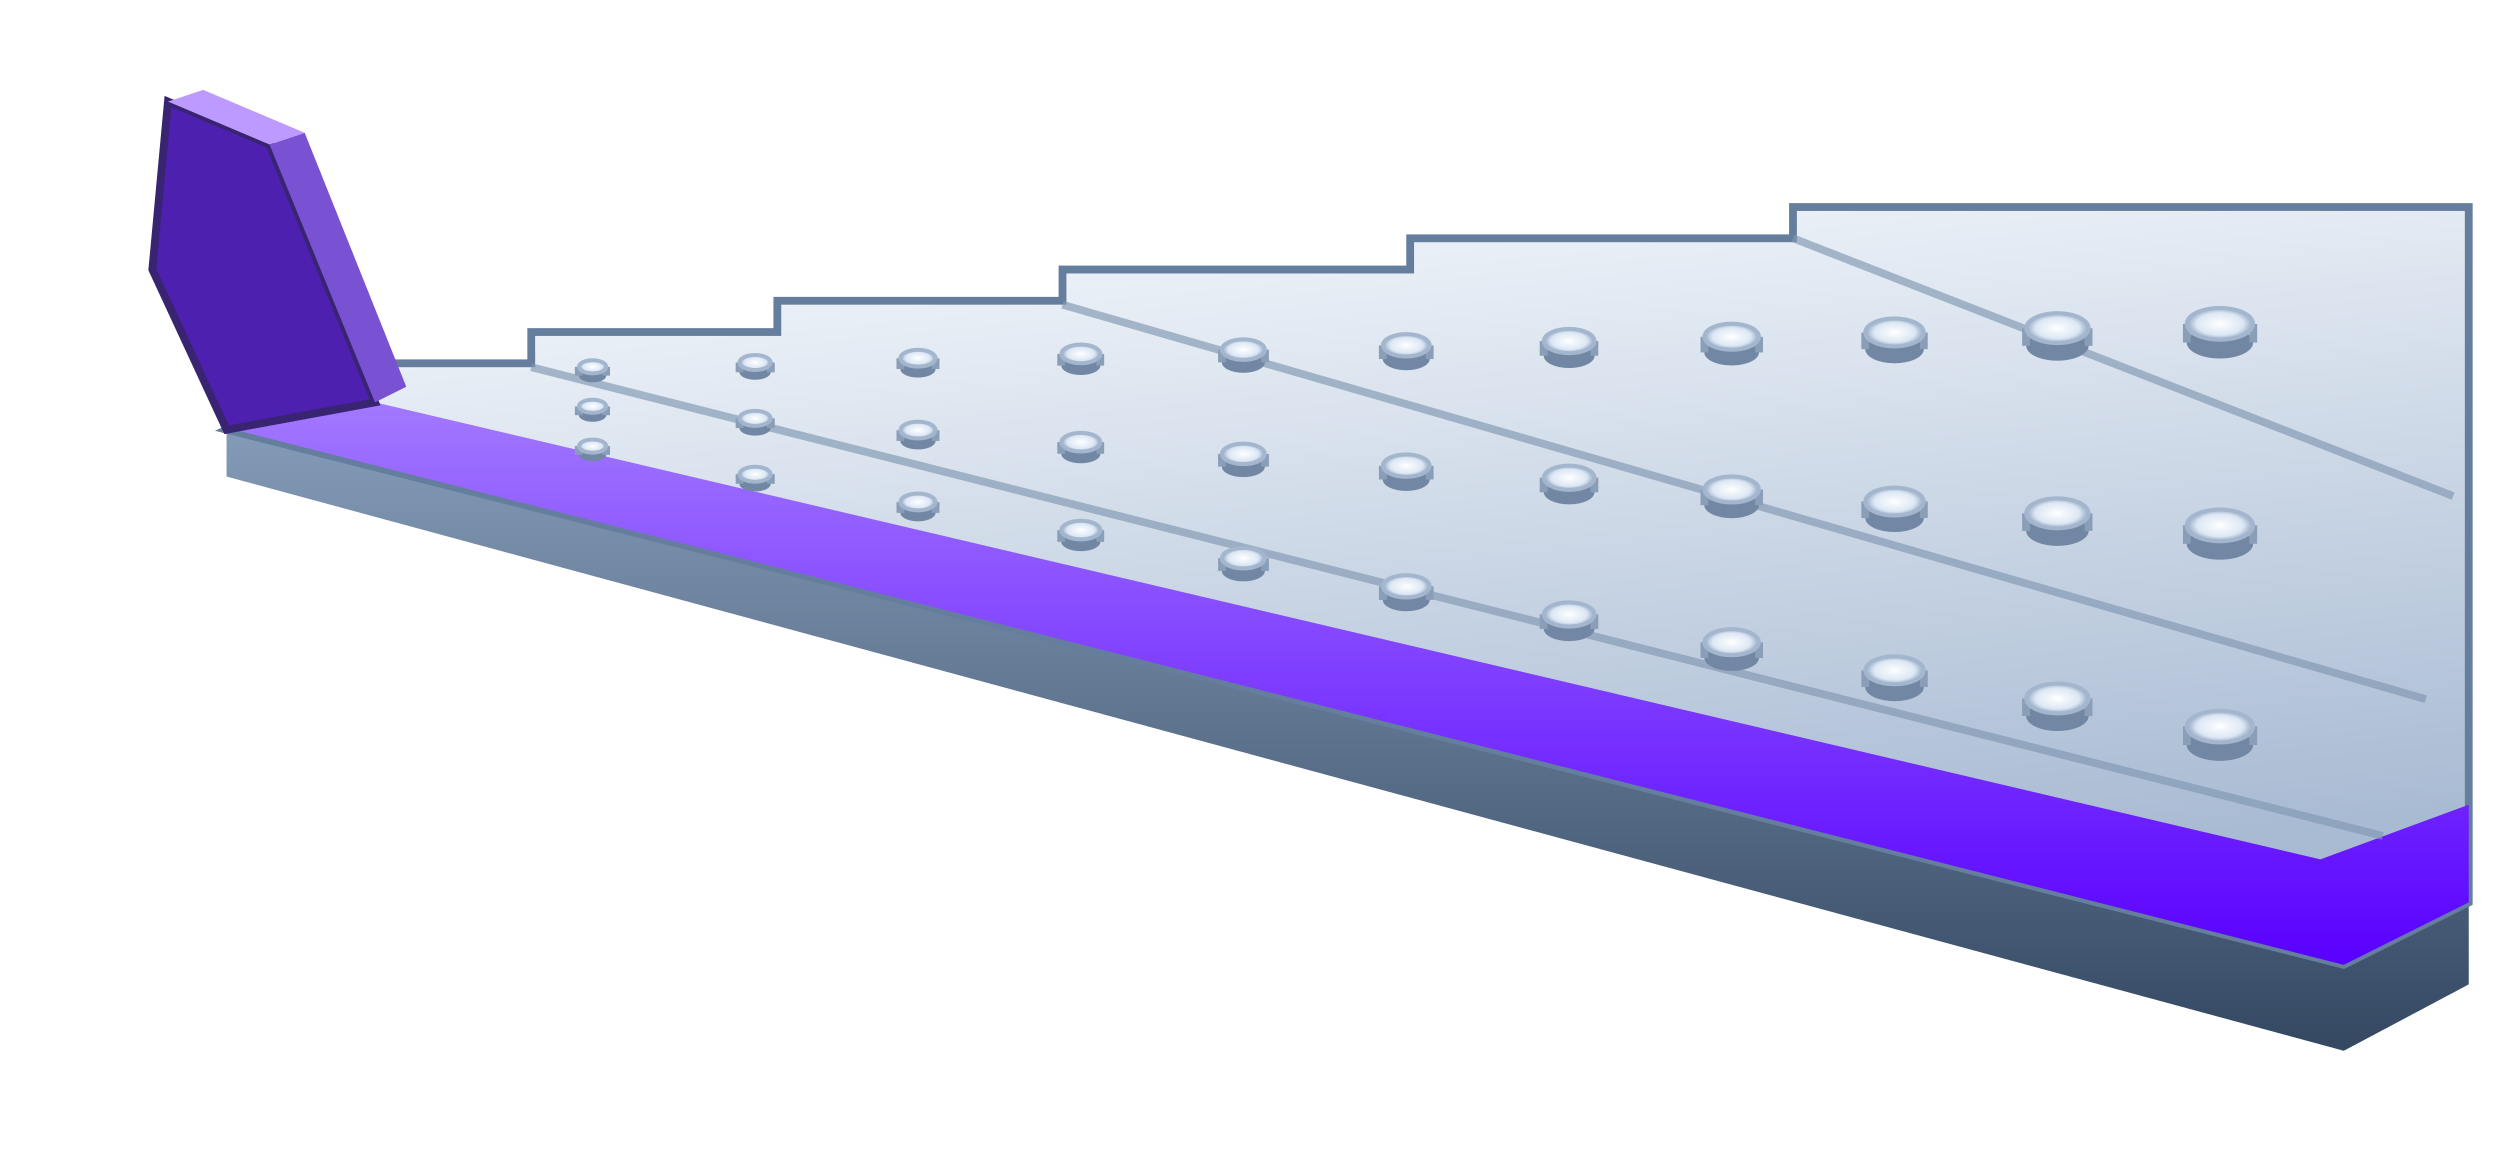
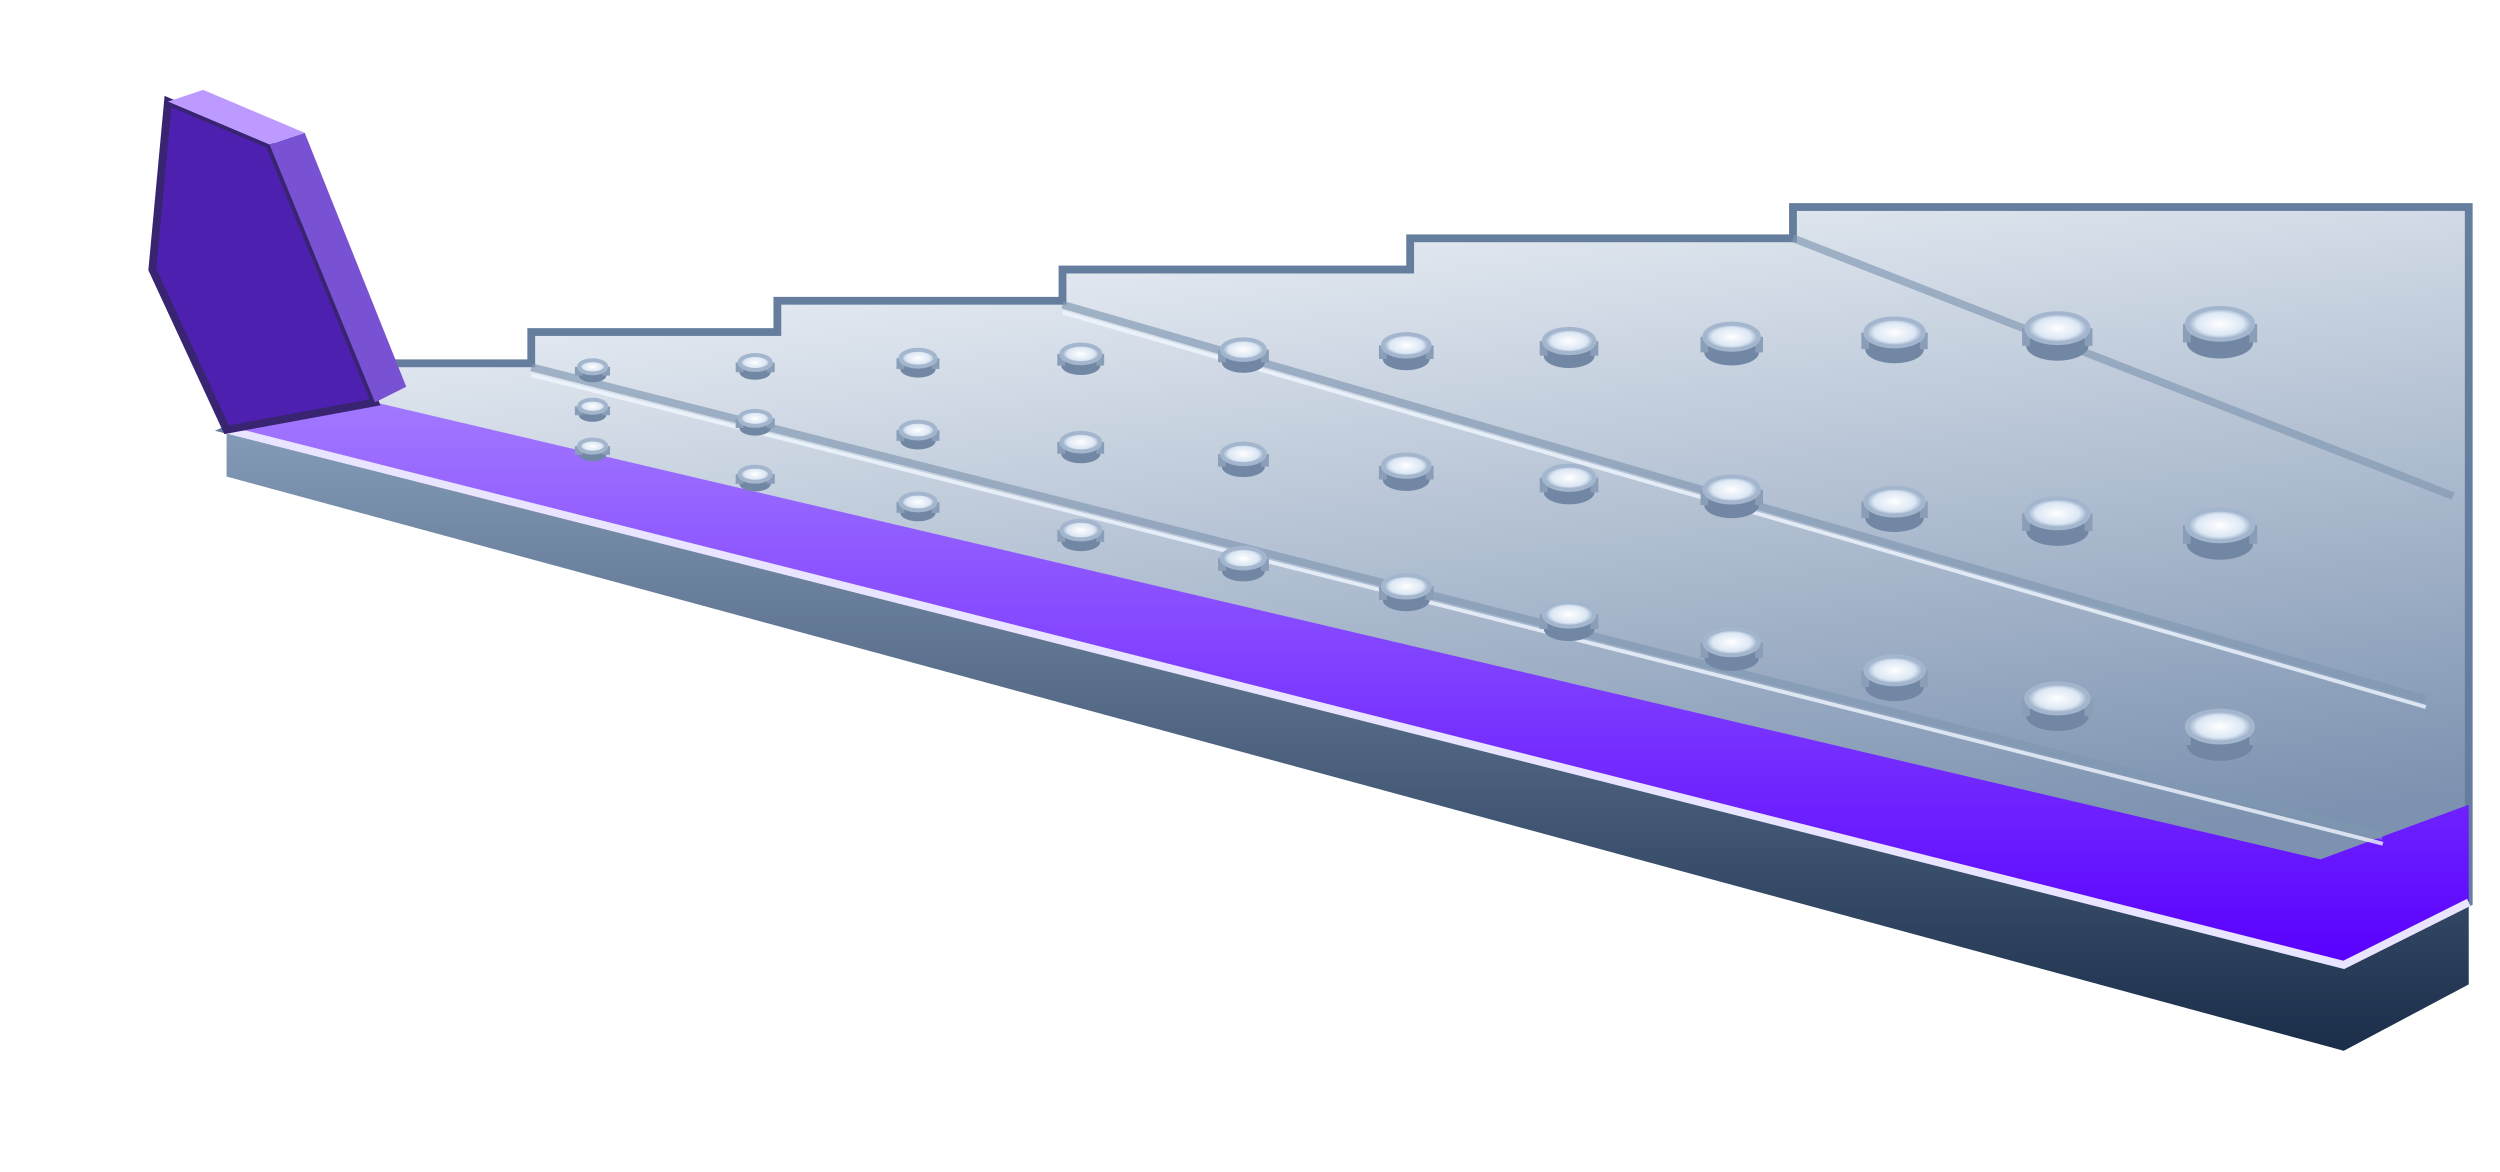
<svg xmlns="http://www.w3.org/2000/svg" viewBox="0 0 640 300">
  <defs>
-     <linearGradient id="top" x2=".3" y2="1">
+     <linearGradient id="top" x1="0%" y1="0%" x2="35%" y2="100%">
      <stop stop-color="#f9fcff" />
-       <stop offset="1" stop-color="#a9bbd3" />
+       <stop offset="1" stop-color="#7c92b0" />
    </linearGradient>
-     <linearGradient id="edge" x2="0" y2="1">
+     <linearGradient id="edge" x1="0%" y1="0%" x2="0%" y2="100%">
      <stop stop-color="#849bb7" />
-       <stop offset="1" stop-color="#344862" />
+       <stop offset="1" stop-color="#1a2e4a" />
    </linearGradient>
-     <linearGradient id="purple" x2="0" y2="1">
+     <linearGradient id="purple" x1="0%" y1="0%" x2="0%" y2="100%">
      <stop stop-color="#a278ff" />
      <stop offset="1" stop-color="#5900ff" />
    </linearGradient>
    <radialGradient id="stud">
      <stop stop-color="#ffffff" />
      <stop offset=".7" stop-color="#dce7f4" />
      <stop offset="1" stop-color="#93a9c4" />
    </radialGradient>
  </defs>
  <path d="M58 110L600 247L632 231L632 252L600 269L58 122Z" fill="url(#edge)" />
  <path d="M58 110L95 93L136 93L136 85L199 85L199 77L272 77L272 69L361 69L361 61L459 61L459 53L632 53L632 231L600 247Z" fill="url(#top)" stroke="#657e9e" stroke-width="2" />
  <path d="M60 110L600 247L632 231L632 206L594 220L96 103Z" fill="url(#purple)" />
  <path d="M136 94L610 214M272 78L621 179M459 61L628 127" fill="none" stroke="#8096b0" stroke-width="2" opacity=".65" />
+   <path d="M58 110L600 247L632 231" fill="none" stroke="#e9e4ff" stroke-width="2" />
+   <path d="M136 96L610 216M272 80L621 181" fill="none" stroke="#eff6ff" stroke-width="1" opacity=".8" />
  <path d="M58 110L39 69L43 26L69 37L96 103Z" fill="#4d20b0" stroke="#382471" stroke-width="2" />
  <path d="M43 26L52 23L78 34L69 37Z" fill="#bd9aff" />
  <path d="M69 37L78 34L104 99L96 103Z" fill="#7952d4" />
  <ellipse cx="151.7" cy="96.2" rx="3.5" ry="1.68" fill="#7187a3" />
  <path d="M148.167 93.903v2.25 M155.167 93.903v2.25" stroke="#8a9eb7" stroke-width="2" />
  <ellipse cx="151.7" cy="93.9" rx="3.5" ry="1.68" fill="url(#stud)" stroke="#a3b6ce" />
  <ellipse cx="151.7" cy="106.3" rx="3.5" ry="1.68" fill="#7187a3" />
  <path d="M148.167 104.042v2.25 M155.167 104.042v2.25" stroke="#8a9eb7" stroke-width="2" />
  <ellipse cx="151.7" cy="104.0" rx="3.5" ry="1.68" fill="url(#stud)" stroke="#a3b6ce" />
  <ellipse cx="151.7" cy="116.4" rx="3.5" ry="1.68" fill="#7187a3" />
  <path d="M148.167 114.181v2.25 M155.167 114.181v2.25" stroke="#8a9eb7" stroke-width="2" />
  <ellipse cx="151.7" cy="114.2" rx="3.5" ry="1.68" fill="url(#stud)" stroke="#a3b6ce" />
  <ellipse cx="193.3" cy="95.3" rx="4.0" ry="1.92" fill="#7187a3" />
  <path d="M189.333 92.806v2.5 M197.333 92.806v2.5" stroke="#8a9eb7" stroke-width="2" />
  <ellipse cx="193.3" cy="92.8" rx="4.0" ry="1.92" fill="url(#stud)" stroke="#a3b6ce" />
  <ellipse cx="193.3" cy="109.6" rx="4.0" ry="1.92" fill="#7187a3" />
  <path d="M189.333 107.083v2.5 M197.333 107.083v2.5" stroke="#8a9eb7" stroke-width="2" />
  <ellipse cx="193.3" cy="107.1" rx="4.0" ry="1.92" fill="url(#stud)" stroke="#a3b6ce" />
  <ellipse cx="193.3" cy="123.9" rx="4.0" ry="1.92" fill="#7187a3" />
  <path d="M189.333 121.361v2.5 M197.333 121.361v2.5" stroke="#8a9eb7" stroke-width="2" />
  <ellipse cx="193.3" cy="121.4" rx="4.0" ry="1.92" fill="url(#stud)" stroke="#a3b6ce" />
  <ellipse cx="235.0" cy="94.5" rx="4.5" ry="2.16" fill="#7187a3" />
  <path d="M230.5 91.708v2.75 M239.5 91.708v2.75" stroke="#8a9eb7" stroke-width="2" />
  <ellipse cx="235.0" cy="91.7" rx="4.5" ry="2.16" fill="url(#stud)" stroke="#a3b6ce" />
  <ellipse cx="235.0" cy="112.9" rx="4.5" ry="2.16" fill="#7187a3" />
  <path d="M230.5 110.125v2.75 M239.5 110.125v2.75" stroke="#8a9eb7" stroke-width="2" />
  <ellipse cx="235.0" cy="110.1" rx="4.5" ry="2.16" fill="url(#stud)" stroke="#a3b6ce" />
  <ellipse cx="235.0" cy="131.3" rx="4.5" ry="2.16" fill="#7187a3" />
  <path d="M230.5 128.542v2.75 M239.5 128.542v2.75" stroke="#8a9eb7" stroke-width="2" />
  <ellipse cx="235.0" cy="128.5" rx="4.5" ry="2.16" fill="url(#stud)" stroke="#a3b6ce" />
  <ellipse cx="276.7" cy="93.6" rx="5.0" ry="2.4" fill="#7187a3" />
  <path d="M271.667 90.611v3.0 M281.667 90.611v3.0" stroke="#8a9eb7" stroke-width="2" />
  <ellipse cx="276.7" cy="90.6" rx="5.0" ry="2.4" fill="url(#stud)" stroke="#a3b6ce" />
  <ellipse cx="276.7" cy="116.2" rx="5.0" ry="2.4" fill="#7187a3" />
  <path d="M271.667 113.167v3.0 M281.667 113.167v3.0" stroke="#8a9eb7" stroke-width="2" />
  <ellipse cx="276.7" cy="113.2" rx="5.0" ry="2.4" fill="url(#stud)" stroke="#a3b6ce" />
  <ellipse cx="276.7" cy="138.7" rx="5.0" ry="2.4" fill="#7187a3" />
  <path d="M271.667 135.722v3.0 M281.667 135.722v3.0" stroke="#8a9eb7" stroke-width="2" />
  <ellipse cx="276.7" cy="135.7" rx="5.0" ry="2.4" fill="url(#stud)" stroke="#a3b6ce" />
  <ellipse cx="318.3" cy="92.8" rx="5.5" ry="2.64" fill="#7187a3" />
  <path d="M312.833 89.514v3.25 M323.833 89.514v3.25" stroke="#8a9eb7" stroke-width="2" />
  <ellipse cx="318.3" cy="89.5" rx="5.5" ry="2.64" fill="url(#stud)" stroke="#a3b6ce" />
  <ellipse cx="318.3" cy="119.5" rx="5.5" ry="2.64" fill="#7187a3" />
  <path d="M312.833 116.208v3.25 M323.833 116.208v3.25" stroke="#8a9eb7" stroke-width="2" />
  <ellipse cx="318.3" cy="116.2" rx="5.5" ry="2.64" fill="url(#stud)" stroke="#a3b6ce" />
  <ellipse cx="318.3" cy="146.2" rx="5.5" ry="2.64" fill="#7187a3" />
  <path d="M312.833 142.903v3.25 M323.833 142.903v3.25" stroke="#8a9eb7" stroke-width="2" />
  <ellipse cx="318.3" cy="142.9" rx="5.5" ry="2.64" fill="url(#stud)" stroke="#a3b6ce" />
  <ellipse cx="360.0" cy="91.9" rx="6.0" ry="2.88" fill="#7187a3" />
  <path d="M354.0 88.417v3.5 M366.0 88.417v3.5" stroke="#8a9eb7" stroke-width="2" />
  <ellipse cx="360.0" cy="88.4" rx="6.0" ry="2.88" fill="url(#stud)" stroke="#a3b6ce" />
  <ellipse cx="360.0" cy="122.8" rx="6.0" ry="2.88" fill="#7187a3" />
  <path d="M354.0 119.25v3.5 M366.0 119.25v3.5" stroke="#8a9eb7" stroke-width="2" />
  <ellipse cx="360.0" cy="119.2" rx="6.0" ry="2.88" fill="url(#stud)" stroke="#a3b6ce" />
  <ellipse cx="360.0" cy="153.6" rx="6.0" ry="2.88" fill="#7187a3" />
  <path d="M354.0 150.083v3.5 M366.0 150.083v3.5" stroke="#8a9eb7" stroke-width="2" />
  <ellipse cx="360.0" cy="150.1" rx="6.0" ry="2.88" fill="url(#stud)" stroke="#a3b6ce" />
  <ellipse cx="401.7" cy="91.1" rx="6.5" ry="3.12" fill="#7187a3" />
  <path d="M395.167 87.319v3.75 M408.167 87.319v3.75" stroke="#8a9eb7" stroke-width="2" />
  <ellipse cx="401.7" cy="87.3" rx="6.5" ry="3.12" fill="url(#stud)" stroke="#a3b6ce" />
  <ellipse cx="401.7" cy="126.0" rx="6.5" ry="3.12" fill="#7187a3" />
  <path d="M395.167 122.292v3.75 M408.167 122.292v3.75" stroke="#8a9eb7" stroke-width="2" />
  <ellipse cx="401.7" cy="122.3" rx="6.5" ry="3.12" fill="url(#stud)" stroke="#a3b6ce" />
  <ellipse cx="401.7" cy="161.0" rx="6.5" ry="3.12" fill="#7187a3" />
  <path d="M395.167 157.264v3.75 M408.167 157.264v3.75" stroke="#8a9eb7" stroke-width="2" />
  <ellipse cx="401.7" cy="157.3" rx="6.5" ry="3.12" fill="url(#stud)" stroke="#a3b6ce" />
  <ellipse cx="443.3" cy="90.2" rx="7.0" ry="3.36" fill="#7187a3" />
  <path d="M436.333 86.222v4.0 M450.333 86.222v4.0" stroke="#8a9eb7" stroke-width="2" />
  <ellipse cx="443.3" cy="86.2" rx="7.0" ry="3.36" fill="url(#stud)" stroke="#a3b6ce" />
  <ellipse cx="443.3" cy="129.3" rx="7.0" ry="3.36" fill="#7187a3" />
  <path d="M436.333 125.333v4.0 M450.333 125.333v4.0" stroke="#8a9eb7" stroke-width="2" />
  <ellipse cx="443.3" cy="125.3" rx="7.0" ry="3.36" fill="url(#stud)" stroke="#a3b6ce" />
  <ellipse cx="443.3" cy="168.4" rx="7.0" ry="3.36" fill="#7187a3" />
  <path d="M436.333 164.444v4.0 M450.333 164.444v4.0" stroke="#8a9eb7" stroke-width="2" />
  <ellipse cx="443.3" cy="164.4" rx="7.0" ry="3.36" fill="url(#stud)" stroke="#a3b6ce" />
  <ellipse cx="485.0" cy="89.4" rx="7.5" ry="3.6" fill="#7187a3" />
  <path d="M477.5 85.125v4.25 M492.5 85.125v4.25" stroke="#8a9eb7" stroke-width="2" />
  <ellipse cx="485.0" cy="85.1" rx="7.5" ry="3.6" fill="url(#stud)" stroke="#a3b6ce" />
  <ellipse cx="485.0" cy="132.6" rx="7.5" ry="3.6" fill="#7187a3" />
  <path d="M477.5 128.375v4.25 M492.5 128.375v4.25" stroke="#8a9eb7" stroke-width="2" />
  <ellipse cx="485.0" cy="128.4" rx="7.5" ry="3.6" fill="url(#stud)" stroke="#a3b6ce" />
  <ellipse cx="485.0" cy="175.9" rx="7.5" ry="3.6" fill="#7187a3" />
  <path d="M477.5 171.625v4.25 M492.5 171.625v4.25" stroke="#8a9eb7" stroke-width="2" />
  <ellipse cx="485.0" cy="171.6" rx="7.5" ry="3.6" fill="url(#stud)" stroke="#a3b6ce" />
  <ellipse cx="526.7" cy="88.5" rx="8.0" ry="3.84" fill="#7187a3" />
  <path d="M518.667 84.028v4.5 M534.667 84.028v4.5" stroke="#8a9eb7" stroke-width="2" />
  <ellipse cx="526.7" cy="84.0" rx="8.0" ry="3.84" fill="url(#stud)" stroke="#a3b6ce" />
  <ellipse cx="526.7" cy="135.9" rx="8.0" ry="3.84" fill="#7187a3" />
  <path d="M518.667 131.417v4.5 M534.667 131.417v4.5" stroke="#8a9eb7" stroke-width="2" />
  <ellipse cx="526.7" cy="131.4" rx="8.0" ry="3.84" fill="url(#stud)" stroke="#a3b6ce" />
  <ellipse cx="526.7" cy="183.3" rx="8.0" ry="3.84" fill="#7187a3" />
  <path d="M518.667 178.806v4.5 M534.667 178.806v4.5" stroke="#8a9eb7" stroke-width="2" />
  <ellipse cx="526.7" cy="178.8" rx="8.0" ry="3.84" fill="url(#stud)" stroke="#a3b6ce" />
  <ellipse cx="568.3" cy="87.7" rx="8.5" ry="4.08" fill="#7187a3" />
  <path d="M559.833 82.931v4.75 M576.833 82.931v4.75" stroke="#8a9eb7" stroke-width="2" />
  <ellipse cx="568.3" cy="82.9" rx="8.5" ry="4.08" fill="url(#stud)" stroke="#a3b6ce" />
  <ellipse cx="568.3" cy="139.2" rx="8.5" ry="4.08" fill="#7187a3" />
  <path d="M559.833 134.458v4.75 M576.833 134.458v4.75" stroke="#8a9eb7" stroke-width="2" />
  <ellipse cx="568.3" cy="134.5" rx="8.5" ry="4.08" fill="url(#stud)" stroke="#a3b6ce" />
  <ellipse cx="568.3" cy="190.7" rx="8.5" ry="4.08" fill="#7187a3" />
  <path d="M559.833 185.986v4.75 M576.833 185.986v4.75" stroke="#8a9eb7" stroke-width="2" />
  <ellipse cx="568.3" cy="186.0" rx="8.5" ry="4.08" fill="url(#stud)" stroke="#a3b6ce" />
</svg>
